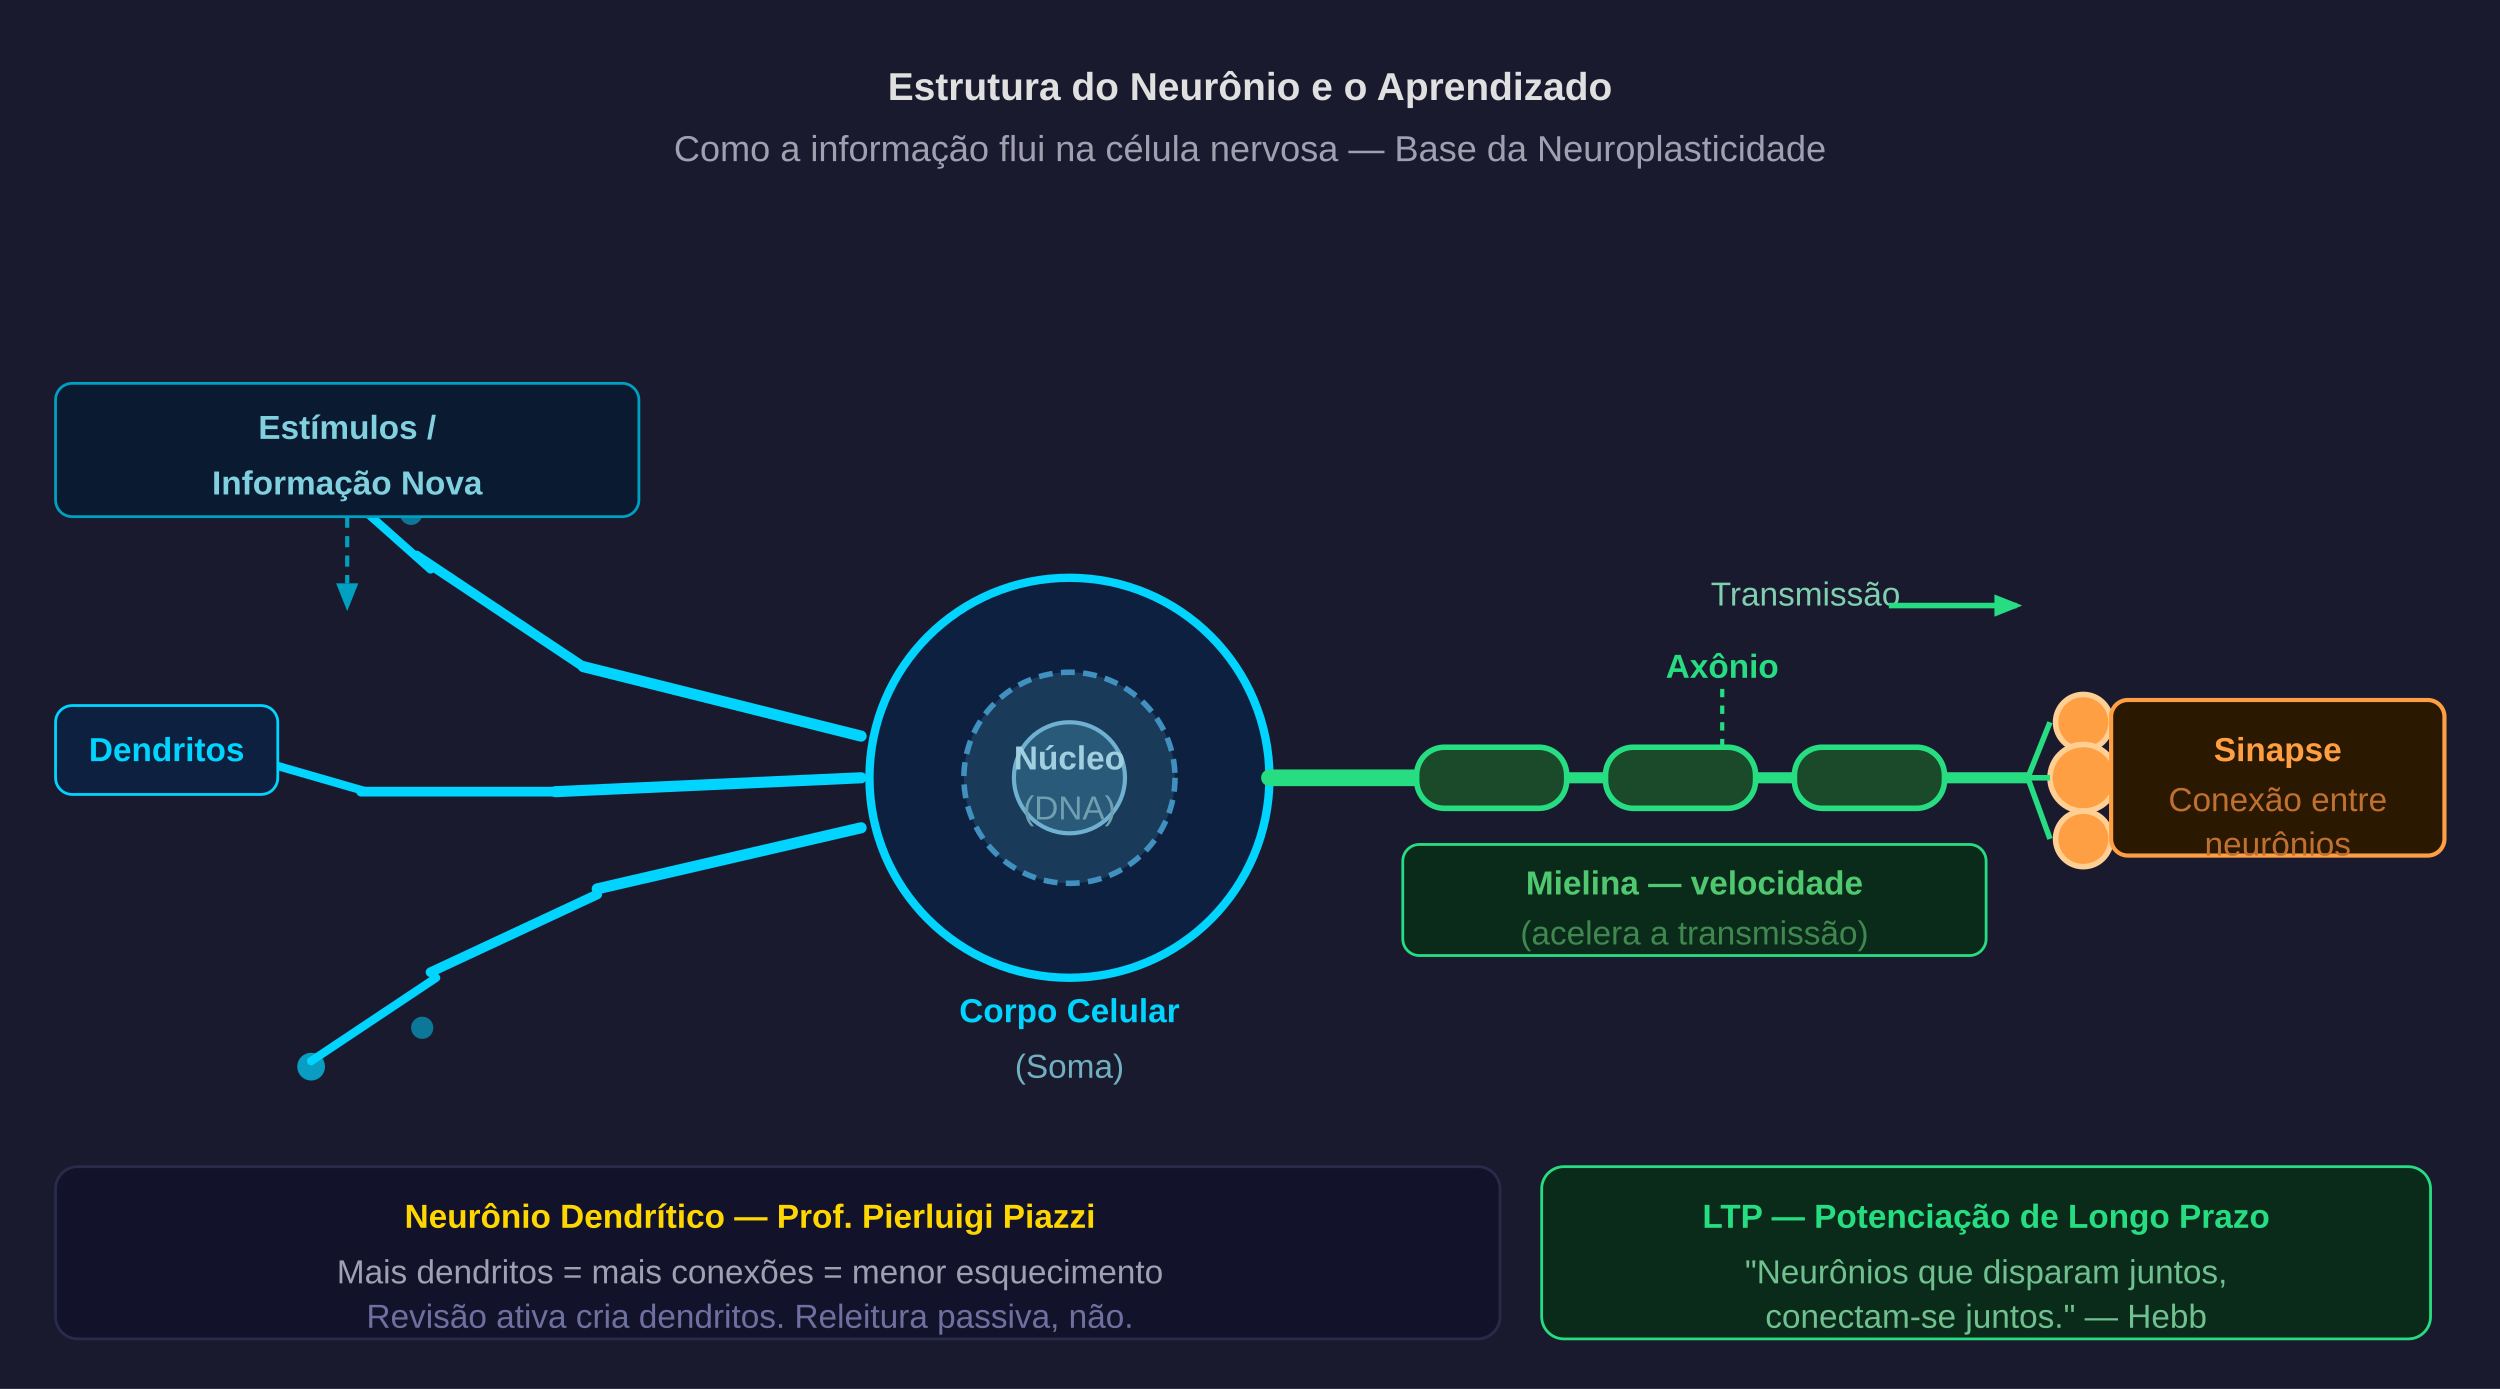
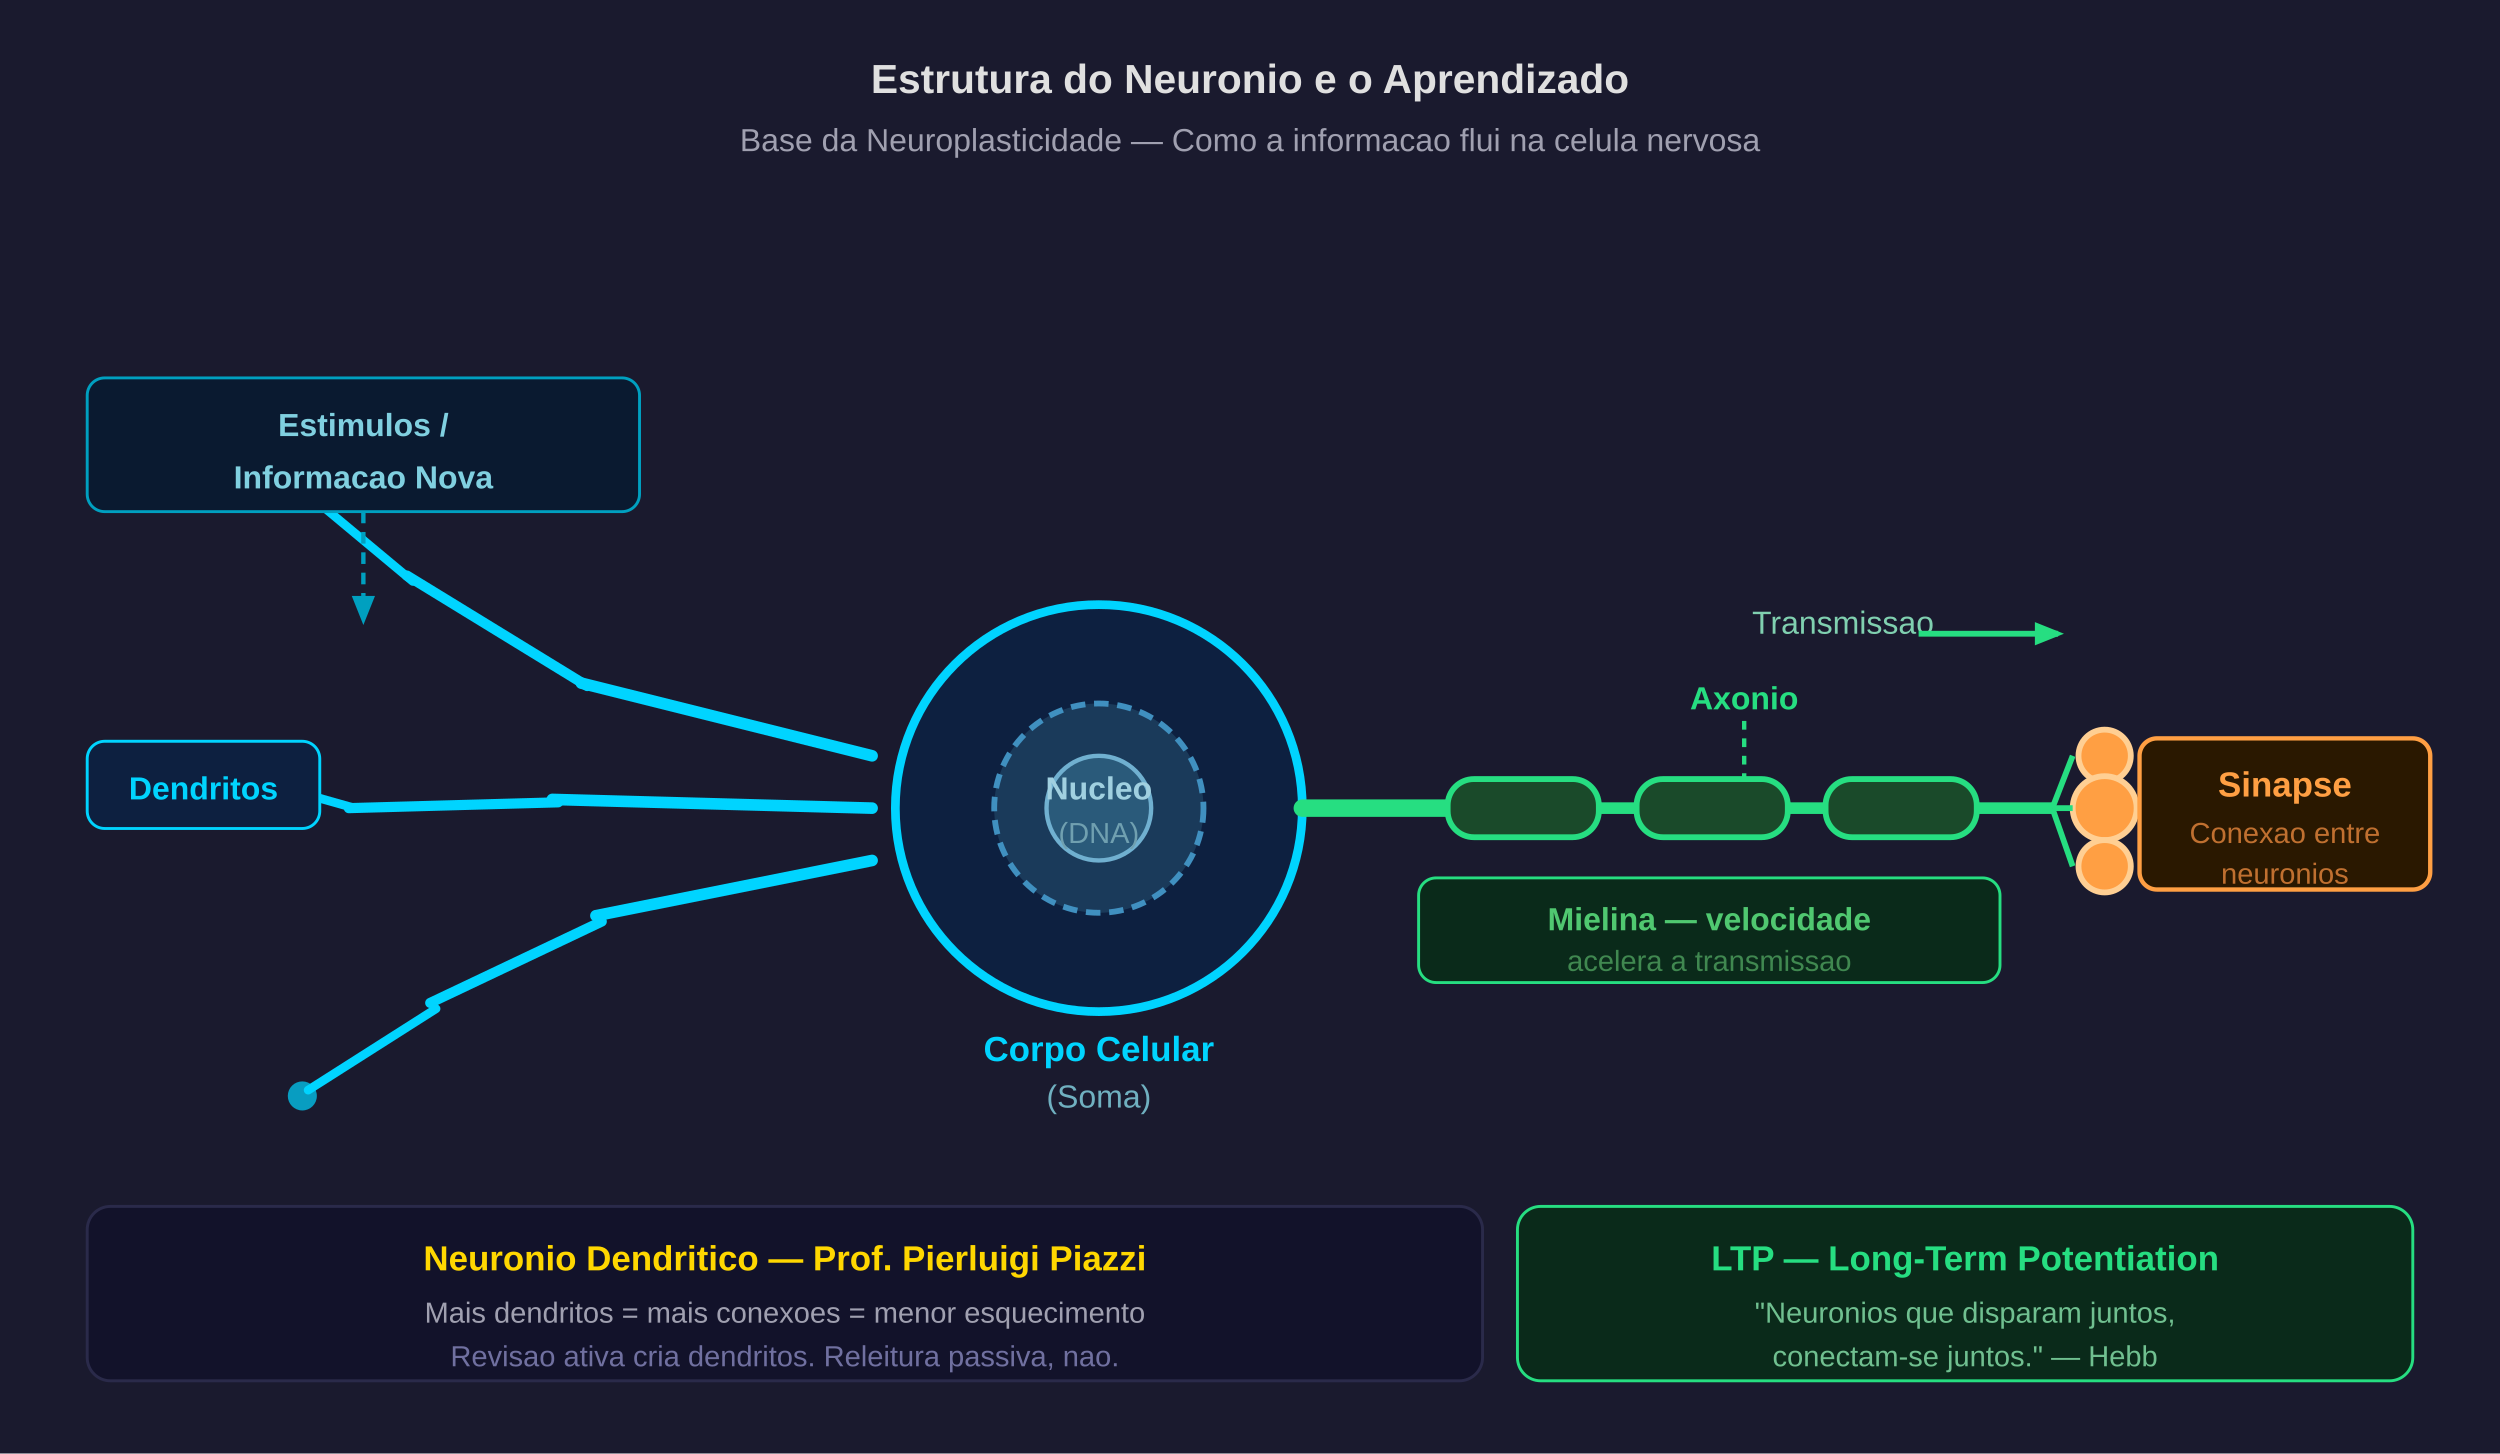
- <svg xmlns="http://www.w3.org/2000/svg" width="900" height="500" viewBox="0 0 900 500" font-family="'Segoe UI', Arial, sans-serif">
-   <rect width="900" height="500" fill="#1a1a2e" />
-   <text x="450" y="36" text-anchor="middle" fill="#e0e0e0" font-size="14" font-weight="bold">Estrutura do Neurônio e o Aprendizado</text>
-   <text x="450" y="58" text-anchor="middle" fill="#a0a0b0" font-size="13">Como a informação flui na célula nervosa — Base da Neuroplasticidade</text>
-   <line x1="210" y1="240" x2="310" y2="265" stroke="#00d4ff" stroke-width="4" stroke-linecap="round" />
-   <line x1="150" y1="200" x2="210" y2="240" stroke="#00d4ff" stroke-width="3.5" stroke-linecap="round" />
-   <line x1="110" y1="165" x2="155" y2="205" stroke="#00d4ff" stroke-width="3" stroke-linecap="round" />
-   <circle cx="110" cy="163" r="5" fill="#00d4ff" opacity="0.7" />
-   <circle cx="148" cy="185" r="4" fill="#00d4ff" opacity="0.5" />
-   <line x1="200" y1="285" x2="310" y2="280" stroke="#00d4ff" stroke-width="4" stroke-linecap="round" />
-   <line x1="130" y1="285" x2="200" y2="285" stroke="#00d4ff" stroke-width="3.5" stroke-linecap="round" />
-   <line x1="80" y1="270" x2="132" y2="285" stroke="#00d4ff" stroke-width="3" stroke-linecap="round" />
-   <circle cx="79" cy="270" r="5" fill="#00d4ff" opacity="0.7" />
-   <line x1="215" y1="320" x2="310" y2="298" stroke="#00d4ff" stroke-width="4" stroke-linecap="round" />
-   <line x1="155" y1="350" x2="215" y2="322" stroke="#00d4ff" stroke-width="3.5" stroke-linecap="round" />
-   <line x1="112" y1="382" x2="157" y2="352" stroke="#00d4ff" stroke-width="3" stroke-linecap="round" />
-   <circle cx="112" cy="384" r="5" fill="#00d4ff" opacity="0.7" />
-   <circle cx="152" cy="370" r="4" fill="#00d4ff" opacity="0.5" />
-   <rect x="20" y="254" width="80" height="32" fill="#0d2040" rx="6" stroke="#00d4ff" stroke-width="1" />
-   <text x="60" y="274" text-anchor="middle" fill="#00d4ff" font-size="12" font-weight="bold">Dendritos</text>
-   <rect x="20" y="138" width="210" height="48" fill="#0a1a30" rx="6" stroke="#00a0c0" stroke-width="1" />
-   <text x="125" y="158" text-anchor="middle" fill="#80d0e0" font-size="12" font-weight="bold">Estímulos /</text>
-   <text x="125" y="178" text-anchor="middle" fill="#80d0e0" font-size="12" font-weight="bold">Informação Nova</text>
-   <line x1="125" y1="186" x2="125" y2="210" stroke="#00a0c0" stroke-width="1.5" stroke-dasharray="4,3" />
-   <polygon points="121,210 125,220 129,210" fill="#00a0c0" />
-   <circle cx="385" cy="280" r="72" fill="#0d2040" stroke="#00d4ff" stroke-width="3" />
-   <circle cx="385" cy="280" r="38" fill="#1a3a5a" stroke="#4090c0" stroke-width="2" stroke-dasharray="5,3" />
-   <circle cx="385" cy="280" r="20" fill="#2a5a7a" stroke="#70b0d0" stroke-width="1.5" />
-   <text x="385" y="277" text-anchor="middle" fill="#a0d0e0" font-size="12" font-weight="bold">Núcleo</text>
-   <text x="385" y="295" text-anchor="middle" fill="#70a0b0" font-size="12">(DNA)</text>
-   <text x="385" y="368" text-anchor="middle" fill="#00d4ff" font-size="12" font-weight="bold">Corpo Celular</text>
-   <text x="385" y="388" text-anchor="middle" fill="#70b0c0" font-size="12">(Soma)</text>
-   <line x1="457" y1="280" x2="510" y2="280" stroke="#26de81" stroke-width="6" stroke-linecap="round" />
-   <rect x="510" y="269" width="54" height="22" rx="10" fill="#1a4a2a" stroke="#26de81" stroke-width="2" />
-   <line x1="537" y1="280" x2="537" y2="280" stroke="#26de81" stroke-width="6" />
-   <line x1="564" y1="280" x2="578" y2="280" stroke="#26de81" stroke-width="4" />
-   <rect x="578" y="269" width="54" height="22" rx="10" fill="#1a4a2a" stroke="#26de81" stroke-width="2" />
-   <line x1="632" y1="280" x2="646" y2="280" stroke="#26de81" stroke-width="4" />
-   <rect x="646" y="269" width="54" height="22" rx="10" fill="#1a4a2a" stroke="#26de81" stroke-width="2" />
-   <line x1="700" y1="280" x2="730" y2="280" stroke="#26de81" stroke-width="4" />
-   <text x="620" y="244" text-anchor="middle" fill="#26de81" font-size="12" font-weight="bold">Axônio</text>
-   <line x1="620" y1="248" x2="620" y2="269" stroke="#26de81" stroke-width="1.5" stroke-dasharray="3,3" />
-   <rect x="505" y="304" width="210" height="40" fill="#0a2a1a" rx="6" stroke="#26de81" stroke-width="1" />
-   <text x="610" y="322" text-anchor="middle" fill="#50c870" font-size="12" font-weight="bold">Mielina — velocidade</text>
-   <text x="610" y="340" text-anchor="middle" fill="#408850" font-size="12">(acelera a transmissão)</text>
-   <text x="650" y="218" text-anchor="middle" fill="#80d0b0" font-size="12">Transmissão</text>
-   <polygon points="718,222 728,218 718,214" fill="#26de81" />
-   <line x1="680" y1="218" x2="726" y2="218" stroke="#26de81" stroke-width="2" />
-   <circle cx="750" cy="260" r="10" fill="#ff9f43" stroke="#ffcf93" stroke-width="2" />
-   <circle cx="750" cy="280" r="12" fill="#ff9f43" stroke="#ffcf93" stroke-width="2" />
-   <circle cx="750" cy="302" r="10" fill="#ff9f43" stroke="#ffcf93" stroke-width="2" />
-   <line x1="730" y1="280" x2="738" y2="260" stroke="#26de81" stroke-width="2" />
-   <line x1="730" y1="280" x2="738" y2="280" stroke="#26de81" stroke-width="2" />
-   <line x1="730" y1="280" x2="738" y2="302" stroke="#26de81" stroke-width="2" />
-   <rect x="760" y="252" width="120" height="56" fill="#2a1800" rx="6" stroke="#ff9f43" stroke-width="1.5" />
-   <text x="820" y="274" text-anchor="middle" fill="#ff9f43" font-size="12" font-weight="bold">Sinapse</text>
-   <text x="820" y="292" text-anchor="middle" fill="#c07030" font-size="12">Conexão entre</text>
-   <text x="820" y="308" text-anchor="middle" fill="#c07030" font-size="12">neurônios</text>
-   <rect x="20" y="420" width="520" height="62" fill="#12122a" rx="8" stroke="#2a2a4a" stroke-width="1" />
-   <text x="270" y="442" text-anchor="middle" fill="#ffd700" font-size="12" font-weight="bold">Neurônio Dendrítico — Prof. Pierluigi Piazzi</text>
-   <text x="270" y="462" text-anchor="middle" fill="#a0a0b0" font-size="12">Mais dendritos = mais conexões = menor esquecimento</text>
-   <text x="270" y="478" text-anchor="middle" fill="#7070a0" font-size="12">Revisão ativa cria dendritos. Releitura passiva, não.</text>
-   <rect x="555" y="420" width="320" height="62" fill="#0a2a1a" rx="8" stroke="#26de81" stroke-width="1" />
-   <text x="715" y="442" text-anchor="middle" fill="#26de81" font-size="12" font-weight="bold">LTP — Potenciação de Longo Prazo</text>
-   <text x="715" y="462" text-anchor="middle" fill="#70c090" font-size="12">"Neurônios que disparam juntos,</text>
-   <text x="715" y="478" text-anchor="middle" fill="#70c090" font-size="12">conectam-se juntos." — Hebb</text>
+ <svg xmlns="http://www.w3.org/2000/svg" width="860" height="500" viewBox="0 0 860 500" font-family="Arial, Helvetica, sans-serif">
+   <rect width="860" height="500" fill="#1a1a2e" />
+   <text x="430" y="32" text-anchor="middle" fill="#e0e0e0" font-size="14" font-weight="bold">Estrutura do Neuronio e o Aprendizado</text>
+   <text x="430" y="52" text-anchor="middle" fill="#a0a0b0" font-size="11">Base da Neuroplasticidade — Como a informacao flui na celula nervosa</text>
+   <line x1="200" y1="235" x2="300" y2="260" stroke="#00d4ff" stroke-width="4" stroke-linecap="round" />
+   <line x1="140" y1="198" x2="202" y2="236" stroke="#00d4ff" stroke-width="3.5" stroke-linecap="round" />
+   <line x1="100" y1="165" x2="142" y2="200" stroke="#00d4ff" stroke-width="3" stroke-linecap="round" />
+   <circle cx="98" cy="163" r="5" fill="#00d4ff" opacity="0.7" />
+   <line x1="190" y1="275" x2="300" y2="278" stroke="#00d4ff" stroke-width="4" stroke-linecap="round" />
+   <line x1="120" y1="278" x2="192" y2="276" stroke="#00d4ff" stroke-width="3.5" stroke-linecap="round" />
+   <line x1="76" y1="265" x2="122" y2="278" stroke="#00d4ff" stroke-width="3" stroke-linecap="round" />
+   <circle cx="74" cy="265" r="5" fill="#00d4ff" opacity="0.7" />
+   <line x1="205" y1="315" x2="300" y2="296" stroke="#00d4ff" stroke-width="4" stroke-linecap="round" />
+   <line x1="148" y1="345" x2="207" y2="317" stroke="#00d4ff" stroke-width="3.5" stroke-linecap="round" />
+   <line x1="106" y1="375" x2="150" y2="347" stroke="#00d4ff" stroke-width="3" stroke-linecap="round" />
+   <circle cx="104" cy="377" r="5" fill="#00d4ff" opacity="0.7" />
+   <rect x="30" y="255" width="80" height="30" fill="#0d2040" rx="6" stroke="#00d4ff" stroke-width="1" />
+   <text x="70" y="275" text-anchor="middle" fill="#00d4ff" font-size="11" font-weight="bold">Dendritos</text>
+   <rect x="30" y="130" width="190" height="46" fill="#0a1a30" rx="6" stroke="#00a0c0" stroke-width="1" />
+   <text x="125" y="150" text-anchor="middle" fill="#80d0e0" font-size="11" font-weight="bold">Estimulos /</text>
+   <text x="125" y="168" text-anchor="middle" fill="#80d0e0" font-size="11" font-weight="bold">Informacao Nova</text>
+   <line x1="125" y1="176" x2="125" y2="205" stroke="#00a0c0" stroke-width="1.5" stroke-dasharray="4,3" />
+   <polygon points="121,205 125,215 129,205" fill="#00a0c0" />
+   <circle cx="378" cy="278" r="70" fill="#0d2040" stroke="#00d4ff" stroke-width="3" />
+   <circle cx="378" cy="278" r="36" fill="#1a3a5a" stroke="#4090c0" stroke-width="2" stroke-dasharray="5,3" />
+   <circle cx="378" cy="278" r="18" fill="#2a5a7a" stroke="#70b0d0" stroke-width="1.5" />
+   <text x="378" y="275" text-anchor="middle" fill="#a0d0e0" font-size="11" font-weight="bold">Nucleo</text>
+   <text x="378" y="290" text-anchor="middle" fill="#70a0b0" font-size="10">(DNA)</text>
+   <text x="378" y="365" text-anchor="middle" fill="#00d4ff" font-size="12" font-weight="bold">Corpo Celular</text>
+   <text x="378" y="381" text-anchor="middle" fill="#70b0c0" font-size="11">(Soma)</text>
+   <line x1="448" y1="278" x2="498" y2="278" stroke="#26de81" stroke-width="6" stroke-linecap="round" />
+   <rect x="498" y="268" width="52" height="20" rx="9" fill="#1a4a2a" stroke="#26de81" stroke-width="2" />
+   <line x1="550" y1="278" x2="563" y2="278" stroke="#26de81" stroke-width="4" />
+   <rect x="563" y="268" width="52" height="20" rx="9" fill="#1a4a2a" stroke="#26de81" stroke-width="2" />
+   <line x1="615" y1="278" x2="628" y2="278" stroke="#26de81" stroke-width="4" />
+   <rect x="628" y="268" width="52" height="20" rx="9" fill="#1a4a2a" stroke="#26de81" stroke-width="2" />
+   <line x1="680" y1="278" x2="706" y2="278" stroke="#26de81" stroke-width="4" />
+   <text x="600" y="244" text-anchor="middle" fill="#26de81" font-size="11" font-weight="bold">Axonio</text>
+   <line x1="600" y1="248" x2="600" y2="268" stroke="#26de81" stroke-width="1.5" stroke-dasharray="3,3" />
+   <rect x="488" y="302" width="200" height="36" fill="#0a2a1a" rx="6" stroke="#26de81" stroke-width="1" />
+   <text x="588" y="320" text-anchor="middle" fill="#50c870" font-size="11" font-weight="bold">Mielina — velocidade</text>
+   <text x="588" y="334" text-anchor="middle" fill="#408850" font-size="10">acelera a transmissao</text>
+   <text x="634" y="218" text-anchor="middle" fill="#80d0b0" font-size="11">Transmissao</text>
+   <polygon points="700,222 710,218 700,214" fill="#26de81" />
+   <line x1="660" y1="218" x2="708" y2="218" stroke="#26de81" stroke-width="2" />
+   <circle cx="724" cy="260" r="9" fill="#ff9f43" stroke="#ffcf93" stroke-width="2" />
+   <circle cx="724" cy="278" r="11" fill="#ff9f43" stroke="#ffcf93" stroke-width="2" />
+   <circle cx="724" cy="298" r="9" fill="#ff9f43" stroke="#ffcf93" stroke-width="2" />
+   <line x1="706" y1="278" x2="713" y2="260" stroke="#26de81" stroke-width="2" />
+   <line x1="706" y1="278" x2="713" y2="278" stroke="#26de81" stroke-width="2" />
+   <line x1="706" y1="278" x2="713" y2="298" stroke="#26de81" stroke-width="2" />
+   <rect x="736" y="254" width="100" height="52" fill="#2a1800" rx="6" stroke="#ff9f43" stroke-width="1.5" />
+   <text x="786" y="274" text-anchor="middle" fill="#ff9f43" font-size="12" font-weight="bold">Sinapse</text>
+   <text x="786" y="290" text-anchor="middle" fill="#c07030" font-size="10">Conexao entre</text>
+   <text x="786" y="304" text-anchor="middle" fill="#c07030" font-size="10">neuronios</text>
+   <rect x="30" y="415" width="480" height="60" fill="#12122a" rx="8" stroke="#2a2a4a" stroke-width="1" />
+   <text x="270" y="437" text-anchor="middle" fill="#ffd700" font-size="12" font-weight="bold">Neuronio Dendritico — Prof. Pierluigi Piazzi</text>
+   <text x="270" y="455" text-anchor="middle" fill="#a0a0b0" font-size="10">Mais dendritos = mais conexoes = menor esquecimento</text>
+   <text x="270" y="470" text-anchor="middle" fill="#7070a0" font-size="10">Revisao ativa cria dendritos. Releitura passiva, nao.</text>
+   <rect x="522" y="415" width="308" height="60" fill="#0a2a1a" rx="8" stroke="#26de81" stroke-width="1" />
+   <text x="676" y="437" text-anchor="middle" fill="#26de81" font-size="12" font-weight="bold">LTP — Long-Term Potentiation</text>
+   <text x="676" y="455" text-anchor="middle" fill="#70c090" font-size="10">"Neuronios que disparam juntos,</text>
+   <text x="676" y="470" text-anchor="middle" fill="#70c090" font-size="10">conectam-se juntos." — Hebb</text>
</svg>
